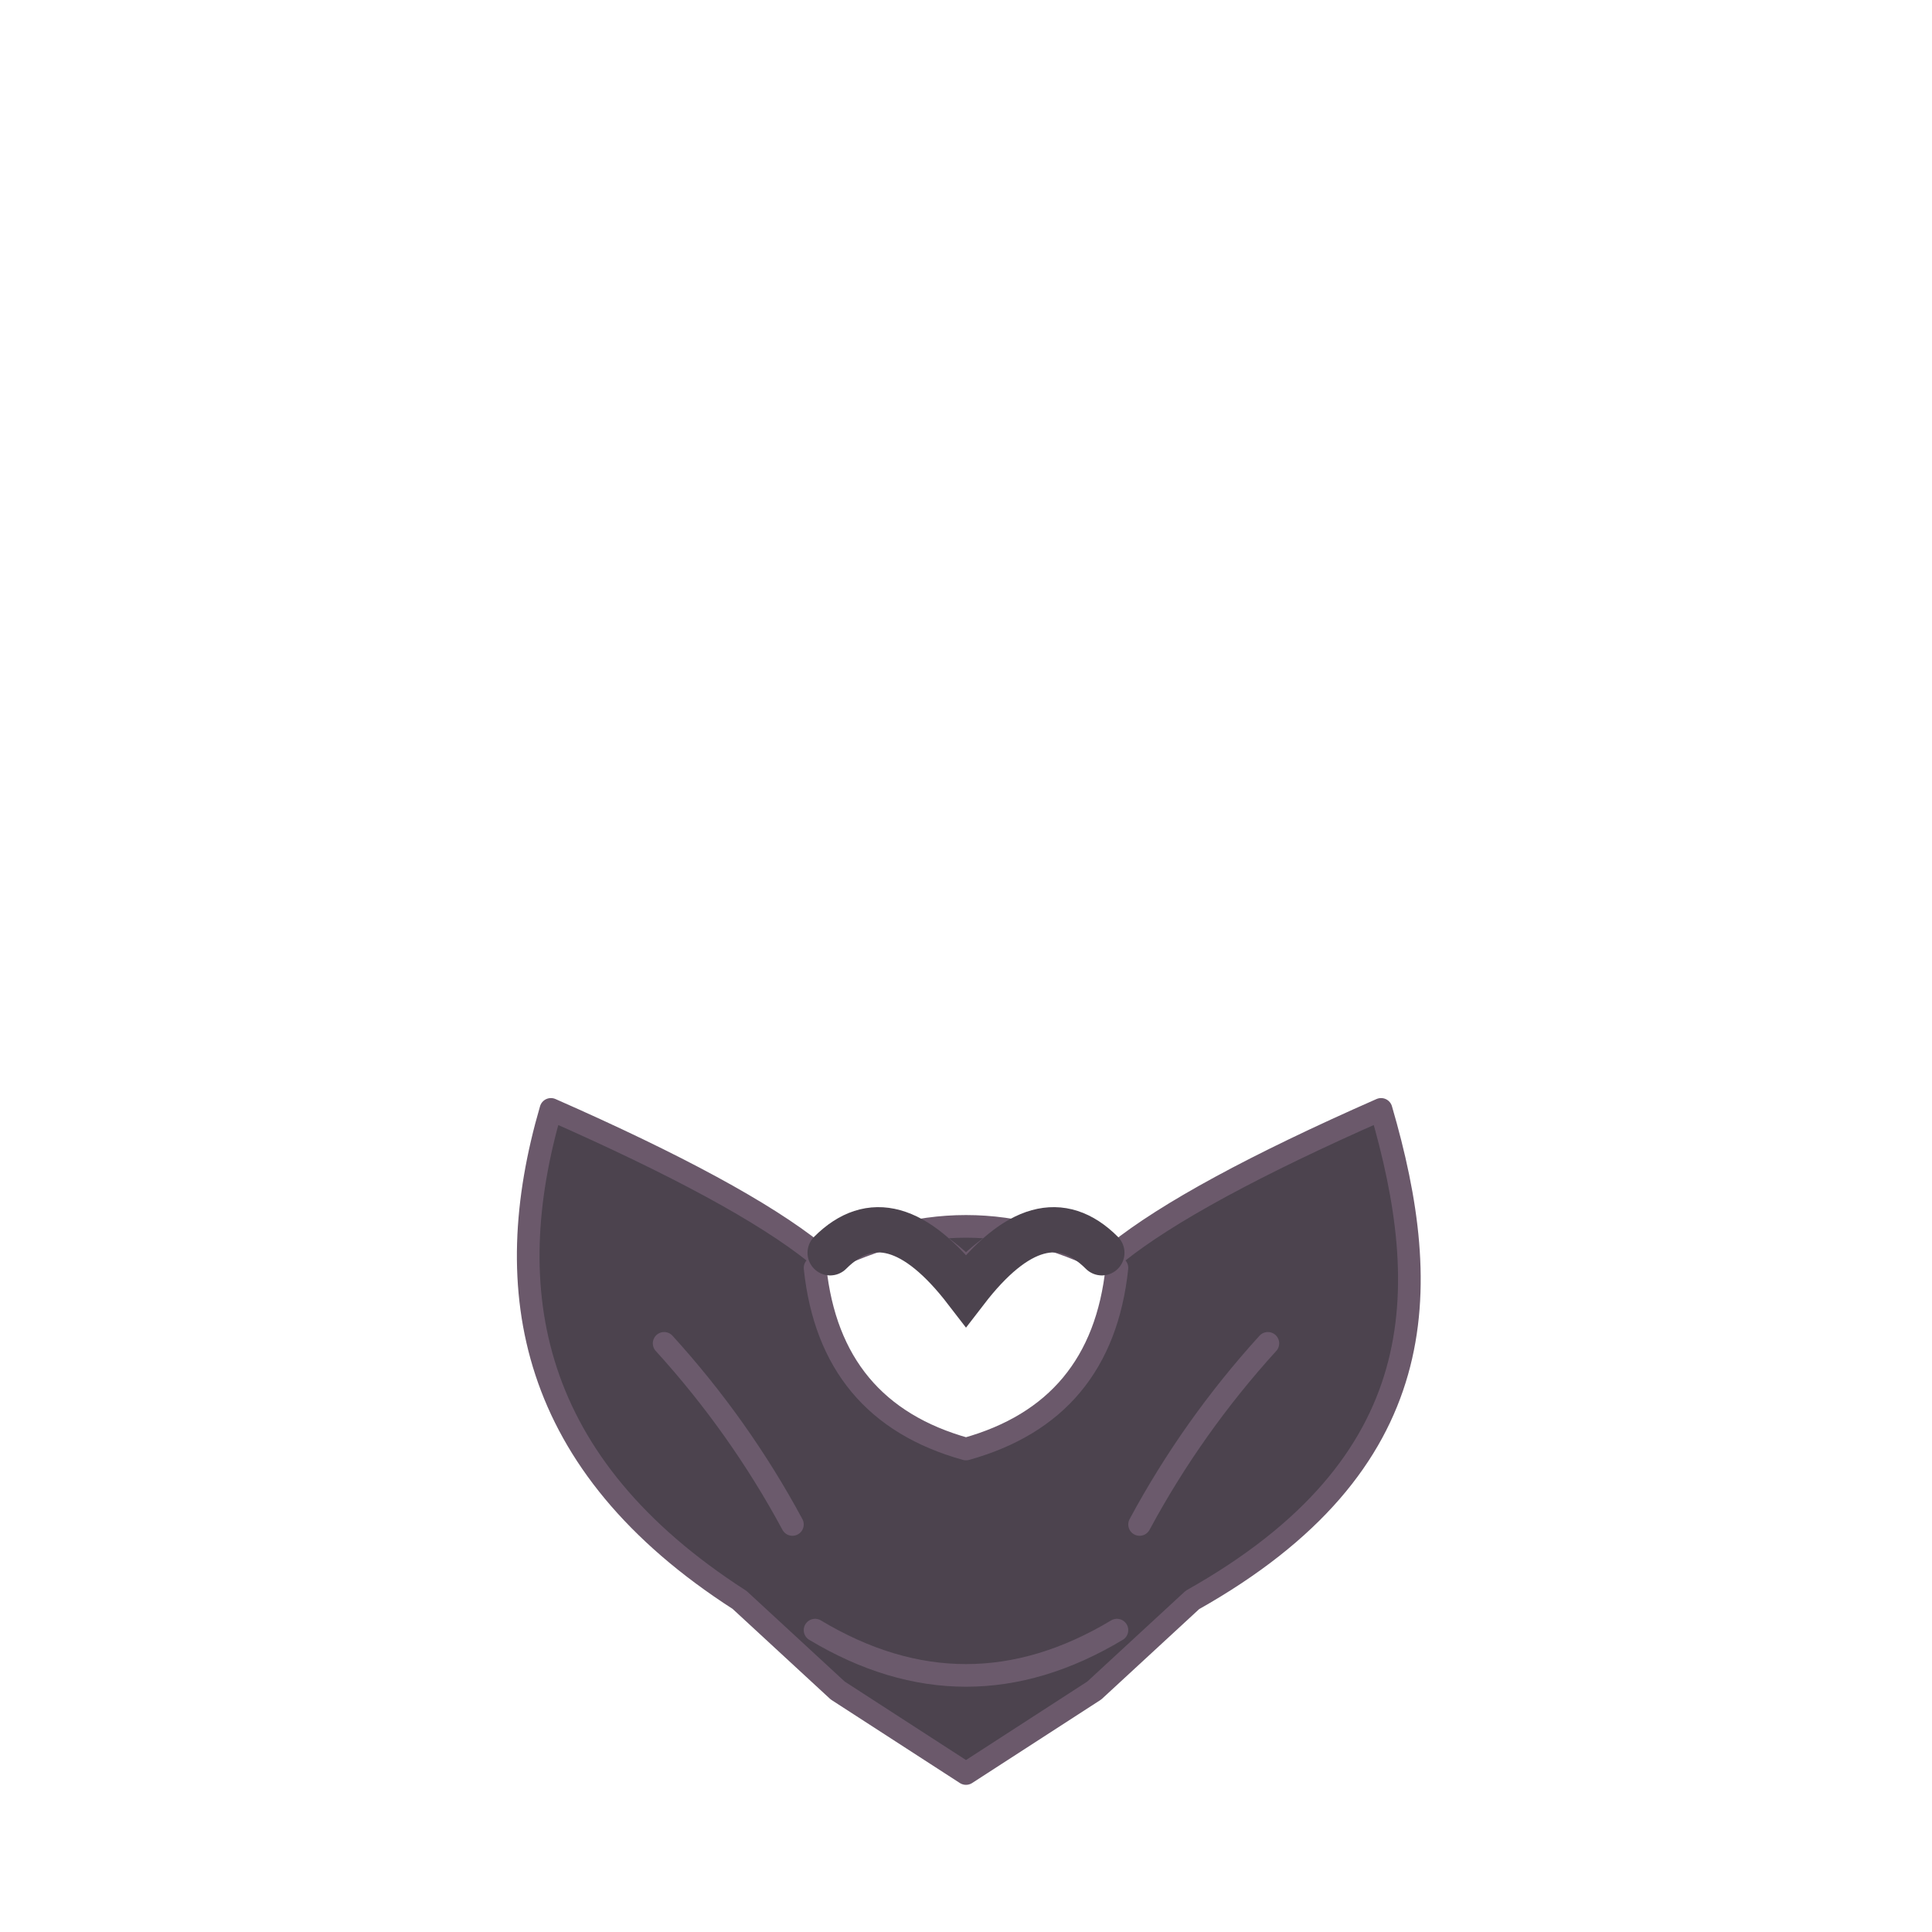
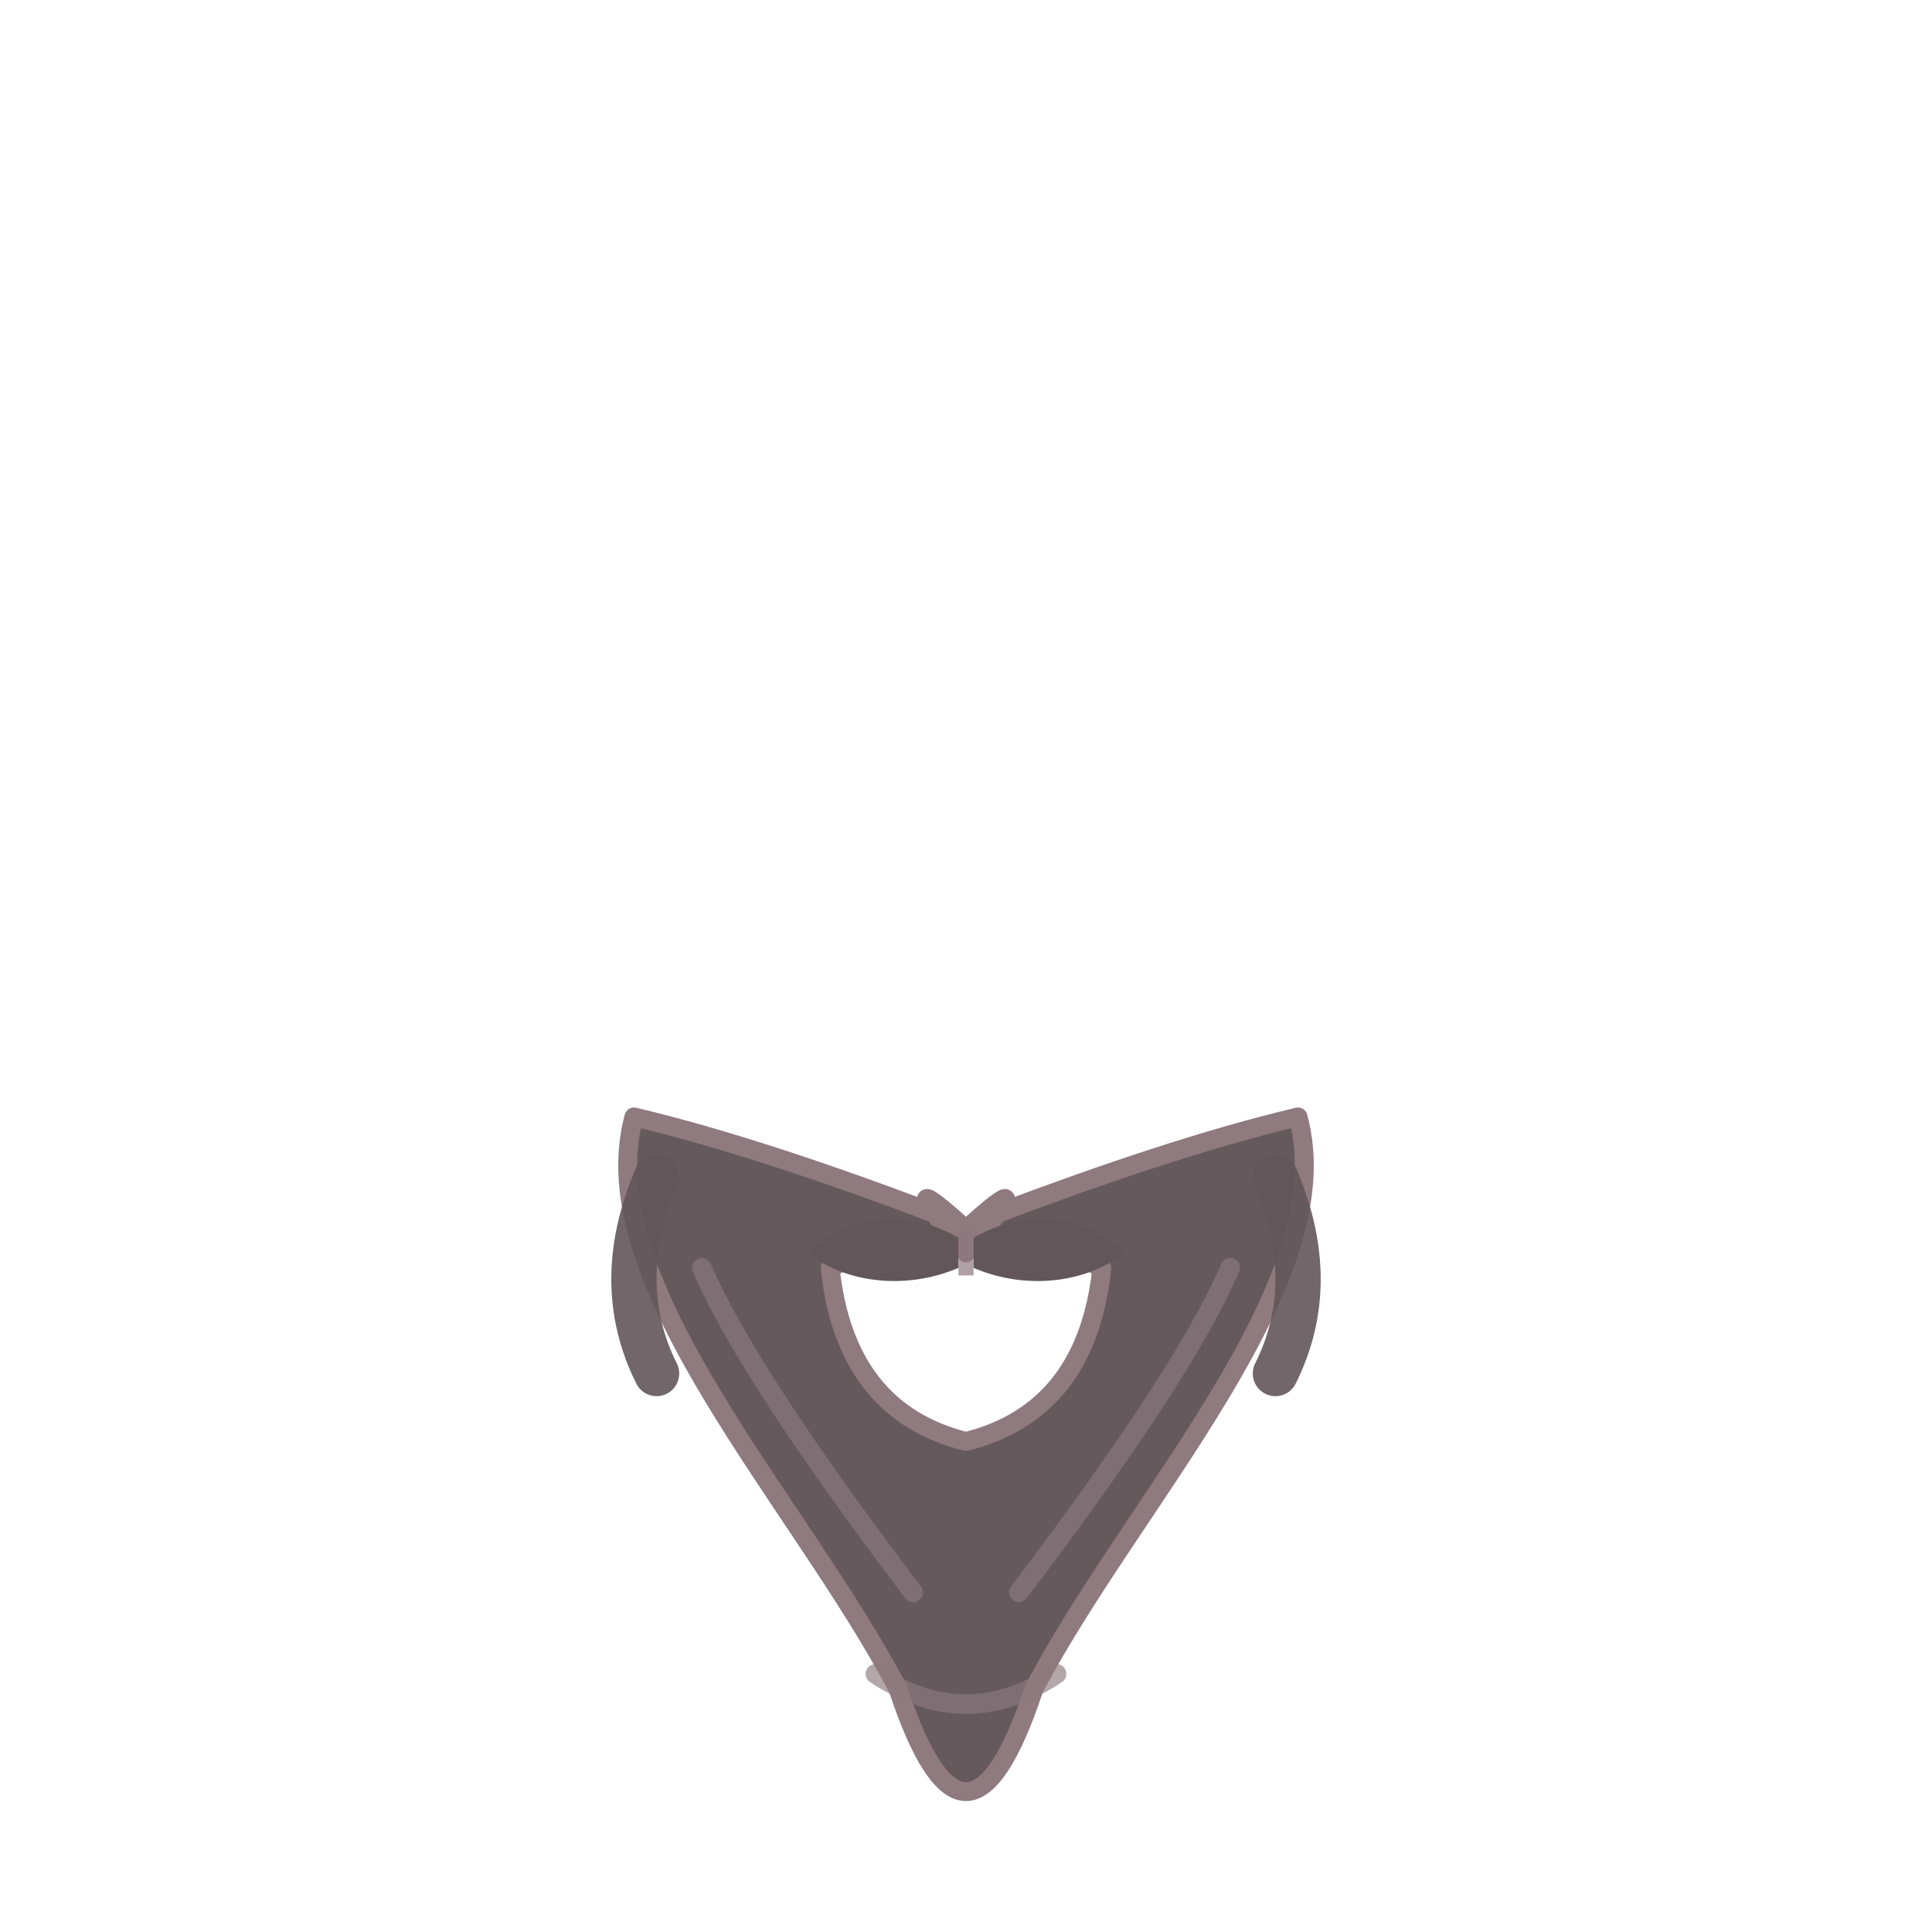
<svg xmlns="http://www.w3.org/2000/svg" viewBox="0 0 256 256" width="256" height="256" fill="none">
-   <g opacity="0.82">
-     <path d="M73 147 C66 171 70 194 98 212 L111 224 L128 235 L145 224 L158 212 C190 194 190 171 183 147 Q158 158 148 166 Q138 158 128 168 Q118 158 108 166 Q98 158 73 147Z M108 168 Q128 157 148 168 Q146 187 128 192 Q110 187 108 168Z" fill="#241a27" fill-rule="evenodd" stroke="#4a354b" stroke-width="3" stroke-linejoin="round" />
-     <path d="M110 166 Q118 158 128 171 Q138 158 146 166" stroke="#241a27" stroke-width="6" stroke-linecap="round" />
-     <path d="M88 178 Q98 189 105 202 M168 178 Q158 189 151 202 M108 216 Q128 228 148 216" stroke="#5a425b" stroke-width="3" stroke-linecap="round" opacity=".7" />
+   <g opacity="0.8">
+     <path d="M84 148 C78 170 106 199 119 223.8 Q128 251 137 223.8 C150 199 178 170 172 148 Q155 152 129 162 Q138 154 128 166 Q118 154 127 162 Q101 152 84 148Z M110 168 Q128 159 146 168 Q144 187 128 191 Q112 187 110 168Z" fill="#3b2c31" fill-rule="evenodd" stroke="#6f565c" stroke-width="2.5" stroke-linejoin="round" opacity=".98" />
+     <path d="M127 164 C120 160 112 161 107 166 C112 170 120 171 127 168Z M129 164 C136 160 144 161 149 166 C144 170 136 171 129 168Z" fill="#3b2c31" />
+     <path d="M128 163 V169" stroke="#6f565c" stroke-width="2" opacity=".7" />
+     <path d="M93 168 Q99 182 121 211 M163 168 Q157 182 135 211 M116 221.8 Q128 229.8 140 221.8" stroke="#6f565c" stroke-width="2.6" fill="none" opacity=".65" stroke-linecap="round" />
+     <path d="M87 156 q-6 14 0 26 M169 156 q6 14 0 26" stroke="#3b2c31" stroke-width="6" stroke-linecap="round" opacity=".9" />
  </g>
</svg>
